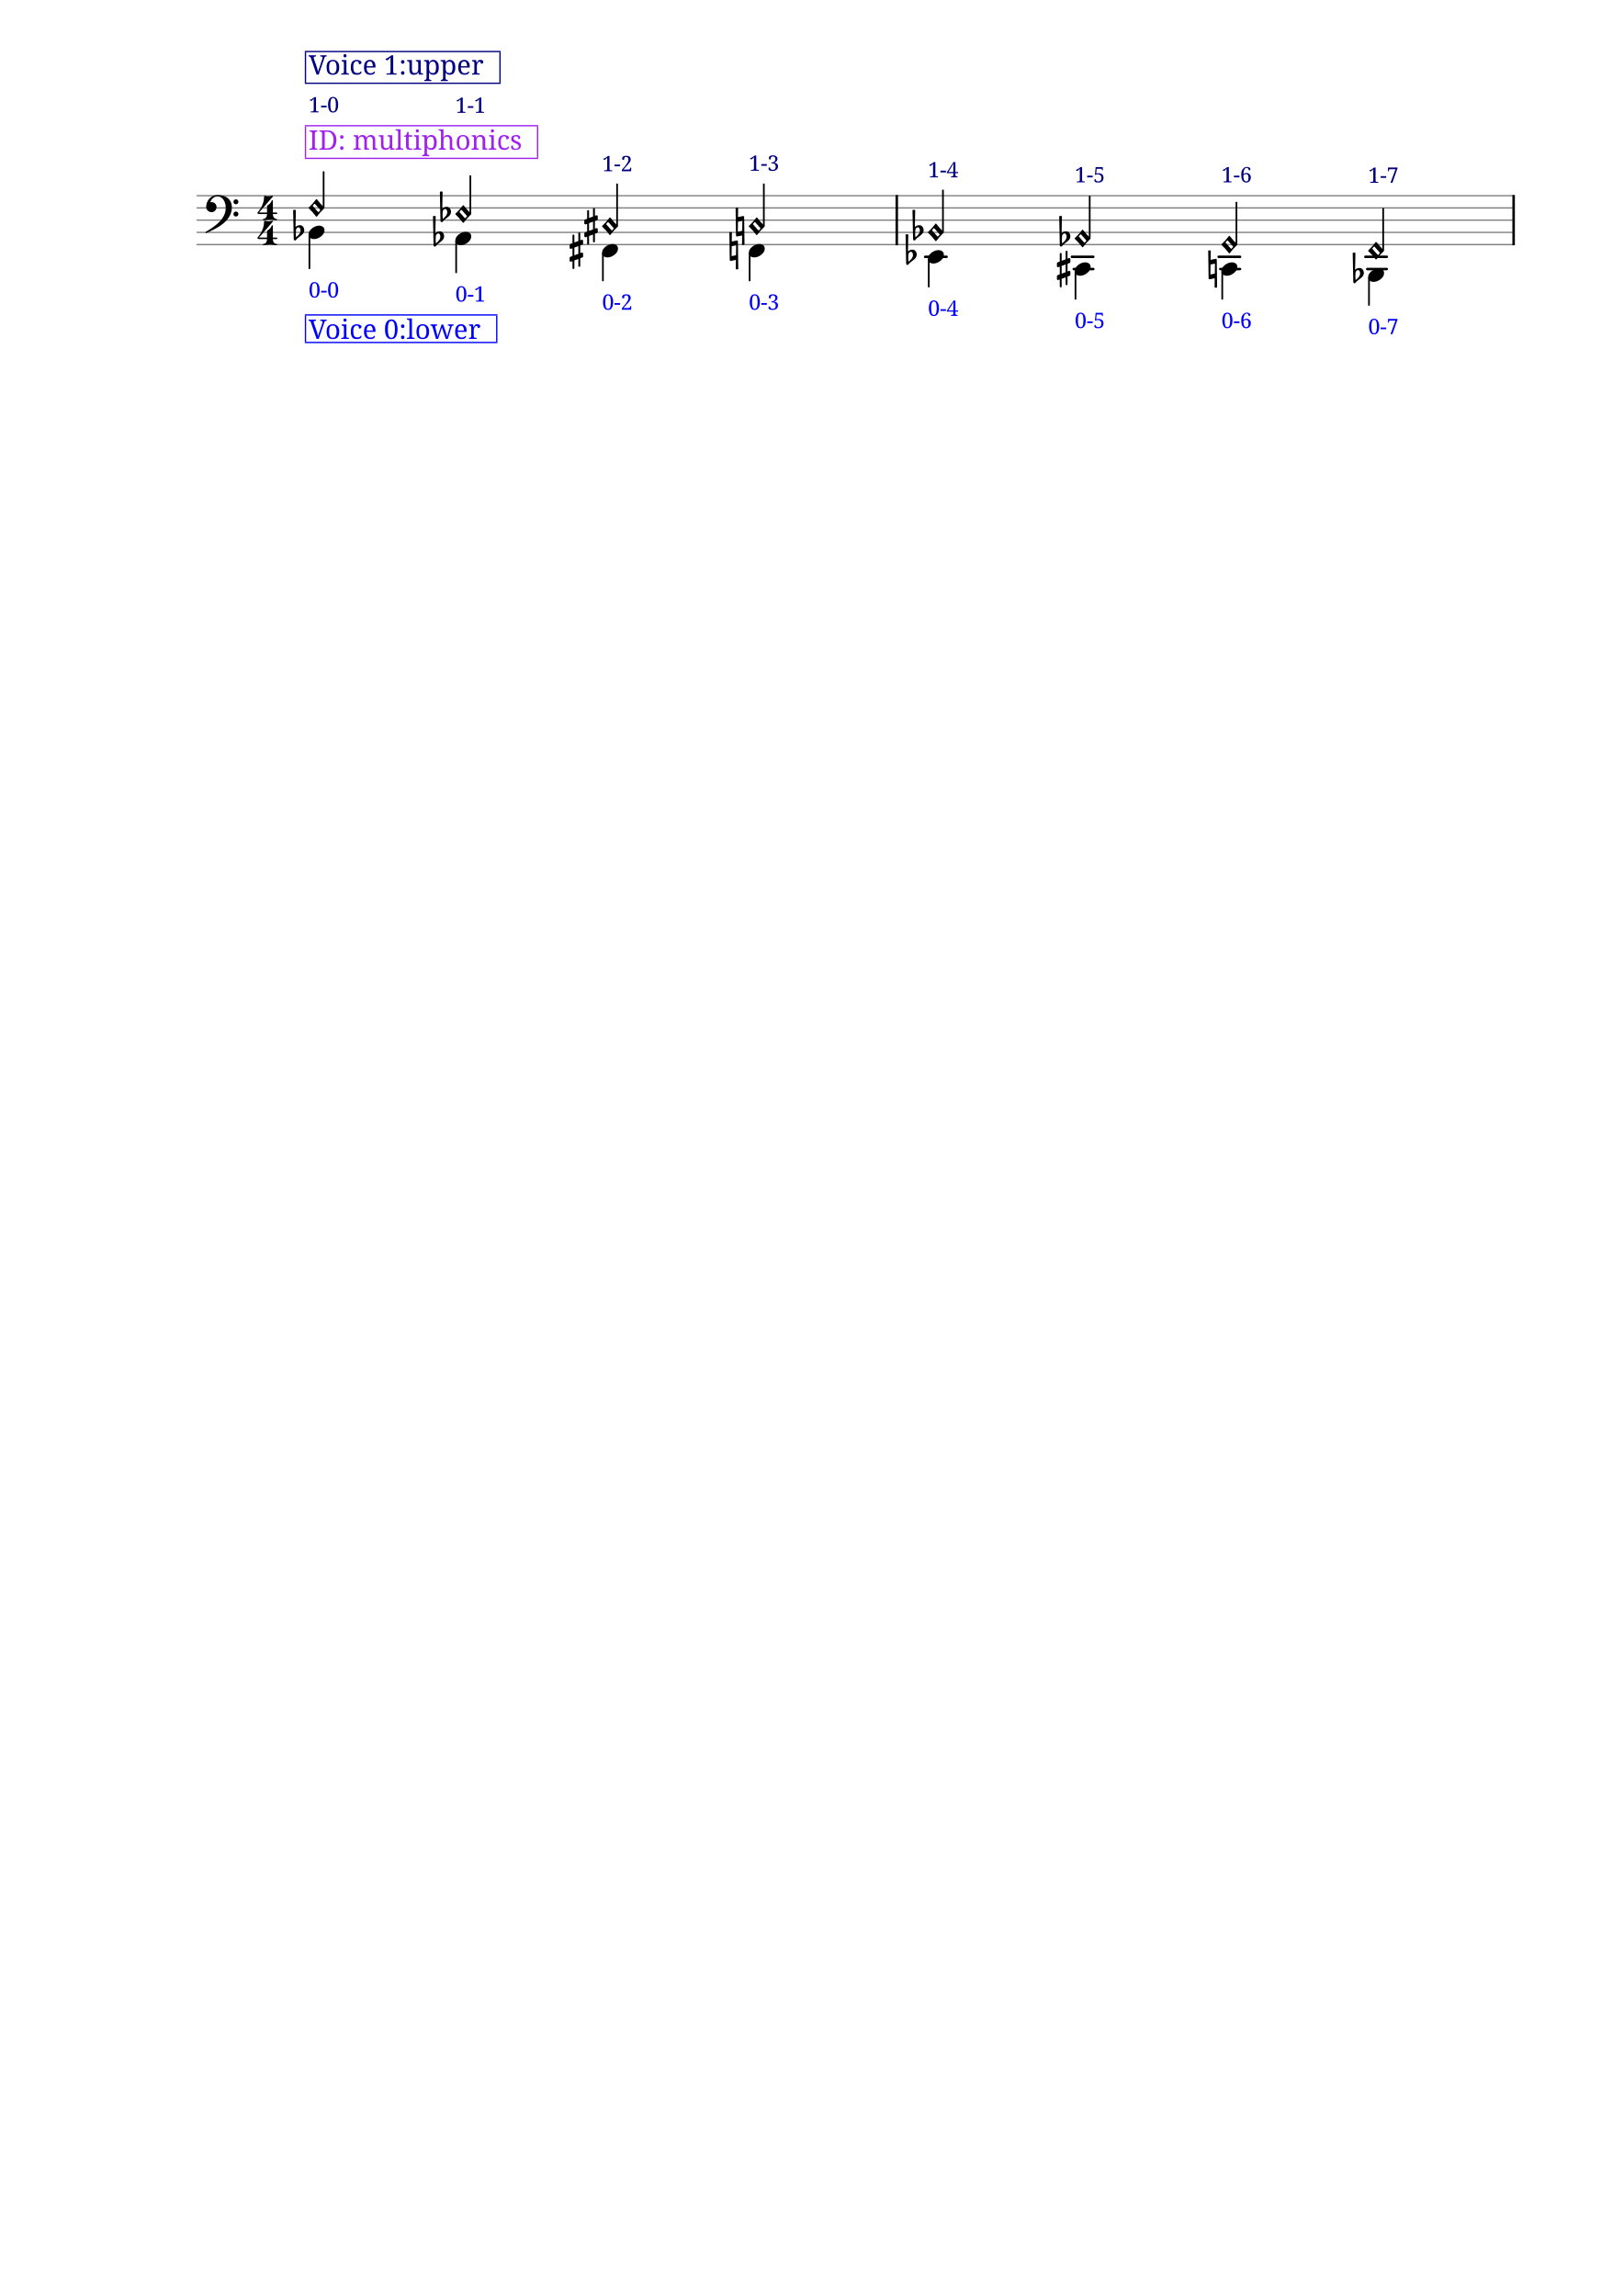
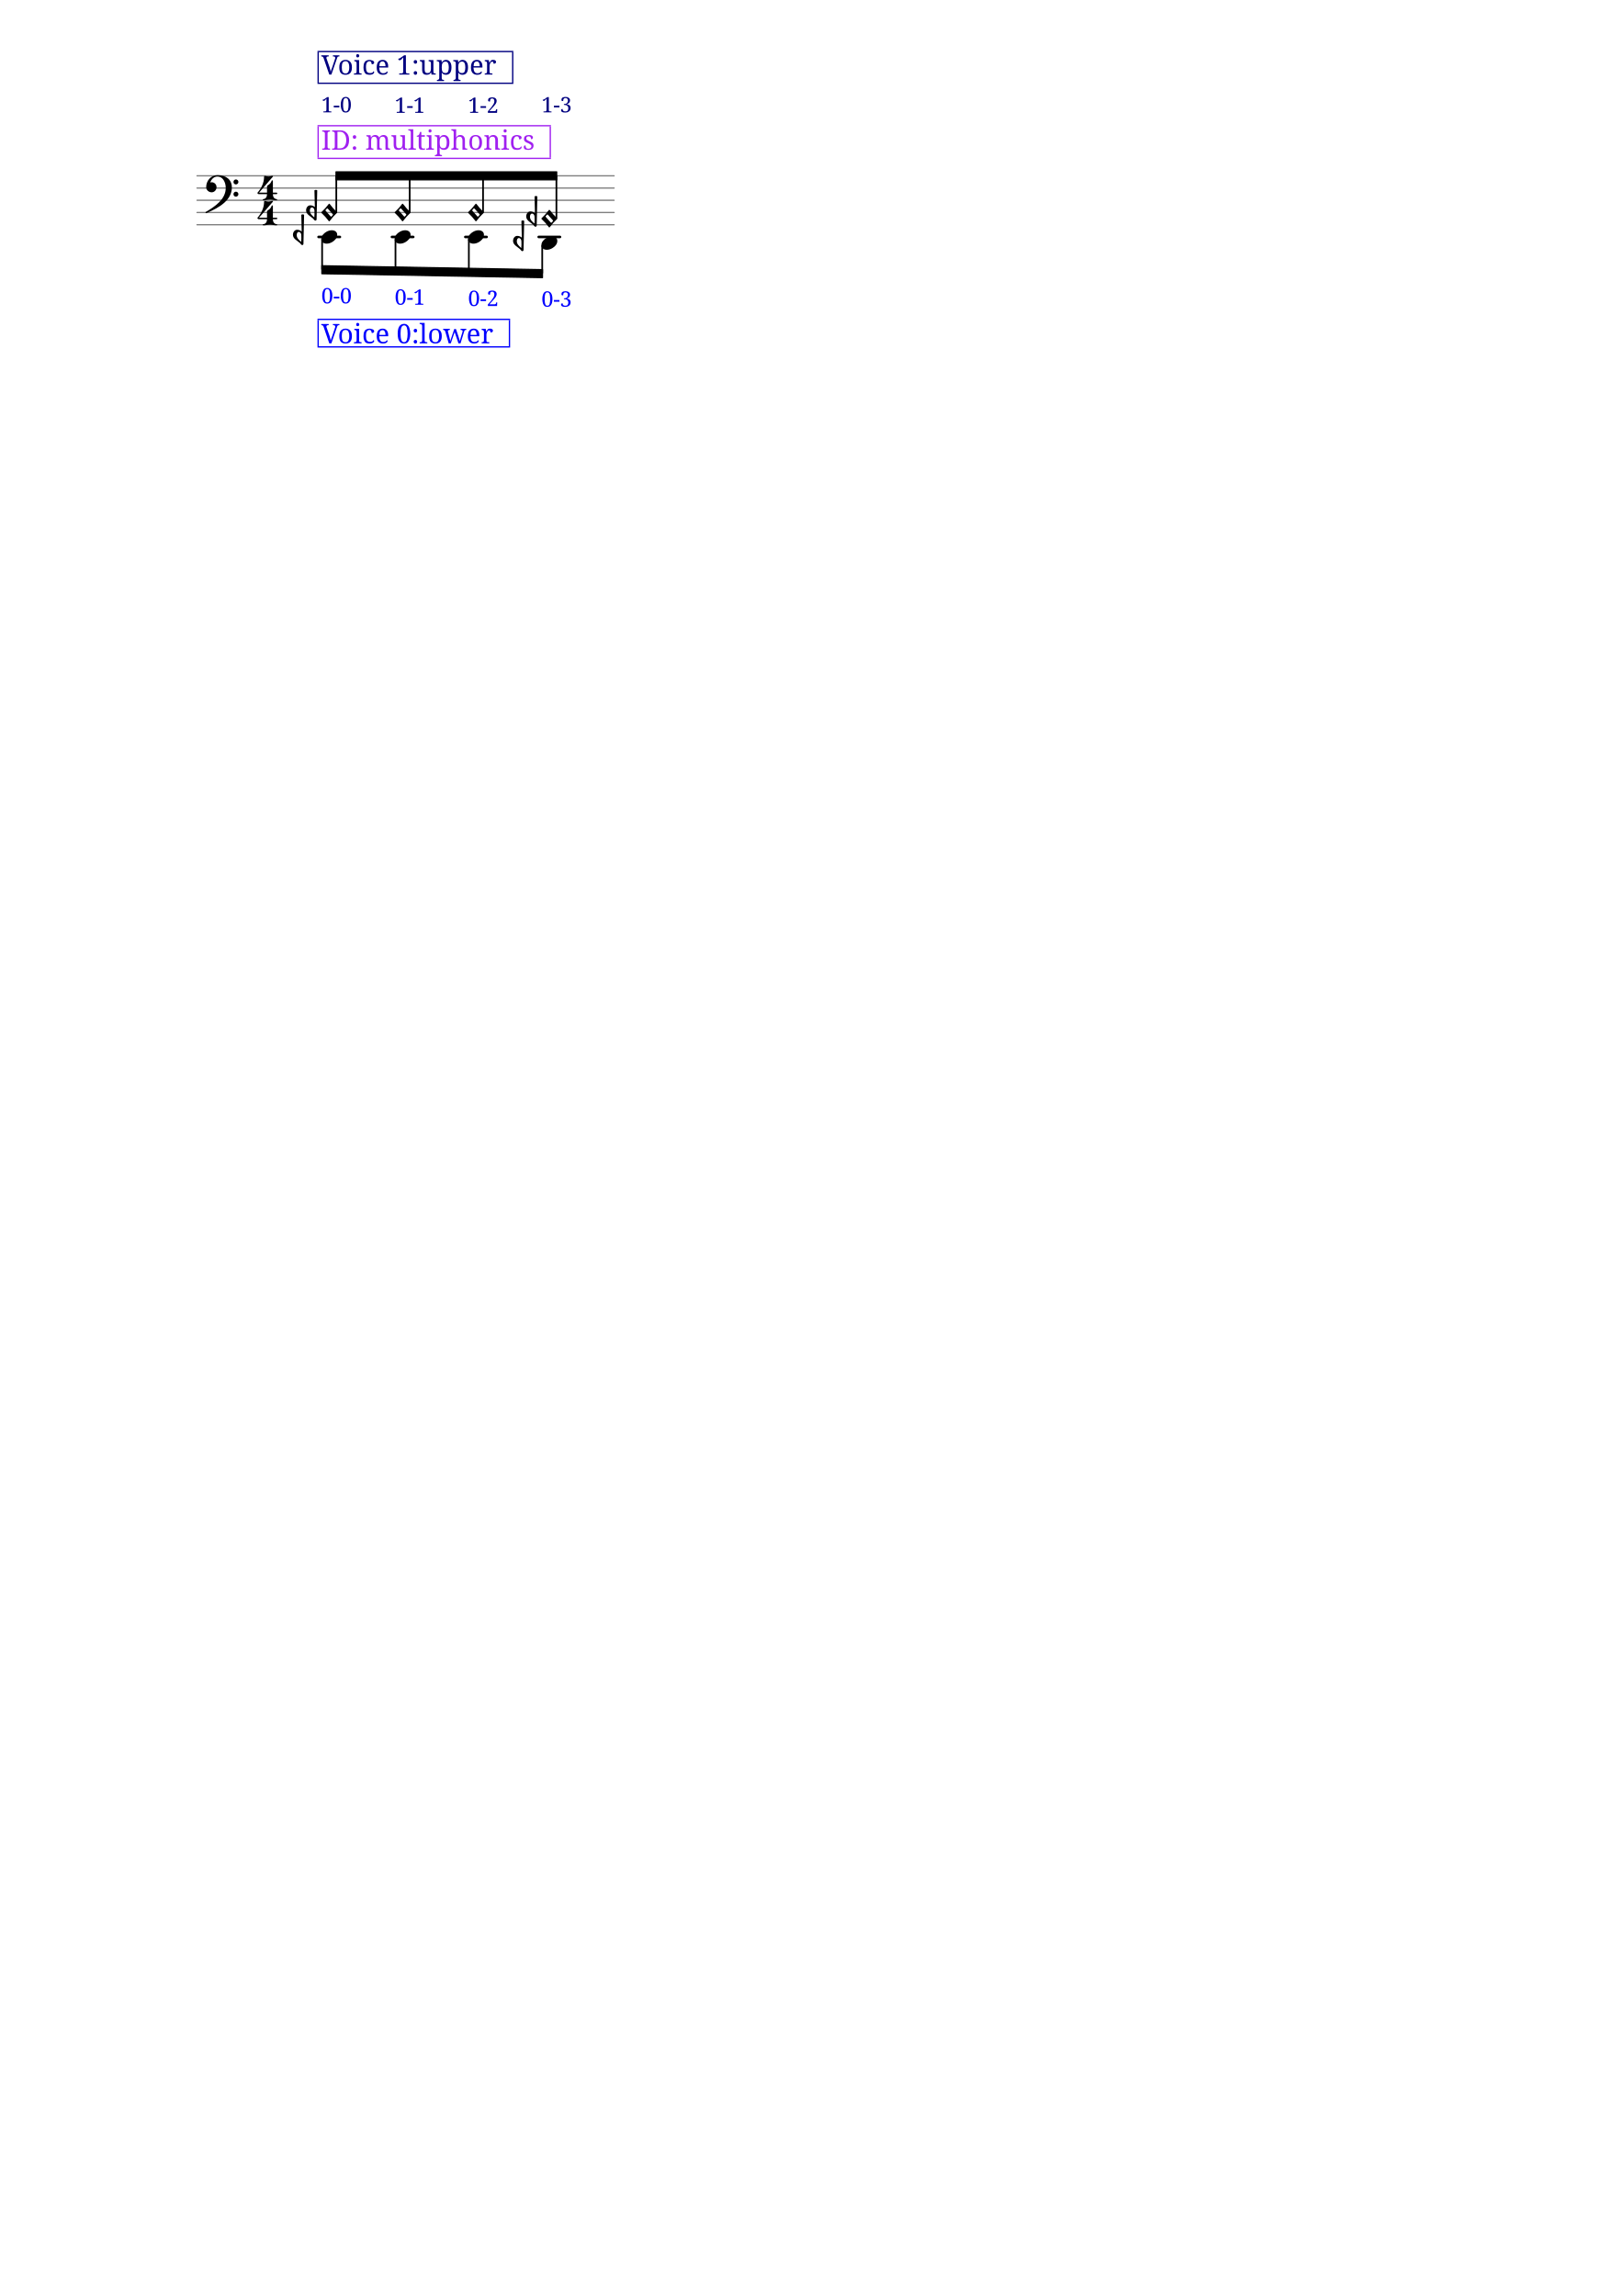
<svg xmlns="http://www.w3.org/2000/svg" version="1.2" width="210.00mm" height="297.00mm" viewBox="0 0 132.78 187.788">
  <style text="style/css">

tspan { white-space: pre; }

</style>
  <g color="rgb(49.804%, 49.804%, 49.804%)">
-     <line transform="translate(16.06, 20.0053)" stroke-linejoin="round" stroke-linecap="round" stroke-width="0.107" stroke="currentColor" x1="0.054" y1="-0" x2="107.767" y2="-0" />
-     <line transform="translate(16.06, 19.0053)" stroke-linejoin="round" stroke-linecap="round" stroke-width="0.107" stroke="currentColor" x1="0.054" y1="-0" x2="107.767" y2="-0" />
-     <line transform="translate(16.06, 18.0053)" stroke-linejoin="round" stroke-linecap="round" stroke-width="0.107" stroke="currentColor" x1="0.054" y1="-0" x2="107.767" y2="-0" />
-     <line transform="translate(16.06, 17.0053)" stroke-linejoin="round" stroke-linecap="round" stroke-width="0.107" stroke="currentColor" x1="0.054" y1="-0" x2="107.767" y2="-0" />
-     <line transform="translate(16.06, 16.0053)" stroke-linejoin="round" stroke-linecap="round" stroke-width="0.107" stroke="currentColor" x1="0.054" y1="-0" x2="107.767" y2="-0" />
+     <line transform="translate(16.06, 18.3803)" stroke-linejoin="round" stroke-linecap="round" stroke-width="0.107" stroke="currentColor" x1="0.054" y1="-0" x2="34.158" y2="-0" />
+     <line transform="translate(16.06, 17.3803)" stroke-linejoin="round" stroke-linecap="round" stroke-width="0.107" stroke="currentColor" x1="0.054" y1="-0" x2="34.158" y2="-0" />
+     <line transform="translate(16.06, 16.3803)" stroke-linejoin="round" stroke-linecap="round" stroke-width="0.107" stroke="currentColor" x1="0.054" y1="-0" x2="34.158" y2="-0" />
+     <line transform="translate(16.06, 15.3803)" stroke-linejoin="round" stroke-linecap="round" stroke-width="0.107" stroke="currentColor" x1="0.054" y1="-0" x2="34.158" y2="-0" />
+     <line transform="translate(16.06, 14.3803)" stroke-linejoin="round" stroke-linecap="round" stroke-width="0.107" stroke="currentColor" x1="0.054" y1="-0" x2="34.158" y2="-0" />
  </g>
-   <rect transform="translate(16.06, 21.0053)" x="95.495" y="-0.104" width="1.954" height="0.207" ry="0.104" fill="currentColor" />
-   <rect transform="translate(16.06, 22.0053)" x="95.645" y="-0.104" width="1.804" height="0.207" ry="0.104" fill="currentColor" />
-   <rect transform="translate(16.06, 21.0053)" x="83.495" y="-0.104" width="1.954" height="0.207" ry="0.104" fill="currentColor" />
-   <rect transform="translate(16.06, 22.0053)" x="83.631" y="-0.104" width="1.818" height="0.207" ry="0.104" fill="currentColor" />
-   <rect transform="translate(16.06, 21.0053)" x="71.495" y="-0.104" width="1.954" height="0.207" ry="0.104" fill="currentColor" />
-   <rect transform="translate(16.06, 22.0053)" x="71.645" y="-0.104" width="1.804" height="0.207" ry="0.104" fill="currentColor" />
-   <rect transform="translate(16.06, 21.0053)" x="59.495" y="-0.104" width="1.954" height="0.207" ry="0.104" fill="currentColor" />
-   <rect transform="translate(73.233, 18.0053)" x="0" y="-2.054" width="0.204" height="4.107" ry="0" fill="currentColor" />
-   <rect transform="translate(123.6767, 18.0053)" x="0" y="-2.054" width="0.204" height="4.107" ry="0" fill="currentColor" />
-   <path transform="translate(86.4305, 22.0053) scale(0.004, -0.004)" d="M217 -311c0 -11 -8 -19 -19 -19s-20 8 -20 19v142l-81 -30v-156c0 -11 -9 -20 -20 -20s-19 9 -19 20v142l-28 -11c-3 -1 -5 -1 -8 -1c-12 0 -22 10 -22 23v57c0 9 6 18 15 21l43 16v157l-28 -10c-3 -1 -5 -1 -8 -1c-12 0 -22 9 -22 22v57c0 9 6 18 15 21l43 16v157 c0 11 8 19 19 19s20 -8 20 -19v-142l81 30v156c0 11 9 20 20 20s19 -9 19 -20v-142l28 11c3 1 5 1 8 1c12 0 22 -10 22 -23v-57c0 -9 -6 -18 -15 -21l-43 -16v-157l28 10c3 1 5 1 8 1c12 0 22 -9 22 -22v-57c0 -9 -6 -18 -15 -21l-43 -16v-157zM97 64v-158l81 30v158z" fill="currentColor" />
-   <path transform="translate(87.8805, 22.0053) scale(0.004, -0.004)" d="M215 137c57 0 111 -29 111 -92c0 -71 -54 -120 -101 -148c-35 -21 -74 -34 -114 -34c-57 0 -111 29 -111 92c0 71 54 120 101 148c35 21 74 34 114 34z" fill="currentColor" />
-   <g color="rgb(0%, 0%, 100%)">
-     <text transform="translate(87.8805, 26.8331)" font-family="serif" font-size="1.746" text-anchor="start" fill="currentColor">
-       <tspan>0-5</tspan>
+   <rect transform="translate(16.06, 19.3803)" x="27.886" y="-0.104" width="1.954" height="0.207" ry="0.104" fill="currentColor" />
+   <rect transform="translate(16.06, 19.3803)" x="21.886" y="-0.104" width="1.954" height="0.207" ry="0.104" fill="currentColor" />
+   <rect transform="translate(16.06, 19.3803)" x="15.886" y="-0.104" width="1.954" height="0.207" ry="0.104" fill="currentColor" />
+   <rect transform="translate(16.06, 19.3803)" x="9.886" y="-0.104" width="1.954" height="0.207" ry="0.104" fill="currentColor" />
+   <rect transform="translate(39.5016, 16.3803)" x="-0.07" y="-2" width="0.14" height="3" ry="0.044" fill="currentColor" />
+   <rect transform="translate(38.3411, 16.3803)" x="-0.07" y="3.179" width="0.14" height="2.713" ry="0.044" fill="currentColor" />
+   <g color="rgb(0%, 0%, 50%)">
+     <text transform="translate(38.2713, 9.2283)" font-family="serif" font-size="1.746" text-anchor="start" fill="currentColor">
+       <tspan>1-2</tspan>
    </text>
  </g>
-   <path transform="translate(87.8805, 19.5053) scale(0.004, -0.004)" d="M89 51c-2 -2 -3 -5 -3 -8s1 -5 3 -7l104 -117c2 -2 5 -3 8 -3s7 1 9 3l26 30c2 2 3 5 3 8s-1 5 -3 7l-104 117c-2 2 -5 3 -8 3s-7 -1 -9 -3zM0 0c0 3 1 5 3 7c55 52 106 108 151 169c2 3 6 4 9 4s6 -1 8 -4c45 -61 96 -117 151 -169c2 -2 3 -4 3 -7s-1 -5 -3 -7 c-55 -52 -106 -108 -151 -169c-2 -3 -5 -4 -8 -4s-7 1 -9 4c-45 61 -96 117 -151 169c-2 2 -3 4 -3 7z" fill="currentColor" />
-   <g color="rgb(0%, 0%, 50%)">
-     <text transform="translate(87.8805, 14.9137)" font-family="serif" font-size="1.746" text-anchor="start" fill="currentColor">
-       <tspan>1-5</tspan>
+   <path transform="translate(38.2713, 17.3803) scale(0.004, -0.004)" d="M89 51c-2 -2 -3 -5 -3 -8s1 -5 3 -7l104 -117c2 -2 5 -3 8 -3s7 1 9 3l26 30c2 2 3 5 3 8s-1 5 -3 7l-104 117c-2 2 -5 3 -8 3s-7 -1 -9 -3zM0 0c0 3 1 5 3 7c55 52 106 108 151 169c2 3 6 4 9 4s6 -1 8 -4c45 -61 96 -117 151 -169c2 -2 3 -4 3 -7s-1 -5 -3 -7 c-55 -52 -106 -108 -151 -169c-2 -3 -5 -4 -8 -4s-7 1 -9 4c-45 61 -96 117 -151 169c-2 2 -3 4 -3 7z" fill="currentColor" />
+   <g color="rgb(0%, 0%, 100%)">
+     <text transform="translate(38.2713, 25.0281)" font-family="serif" font-size="1.746" text-anchor="start" fill="currentColor">
+       <tspan>0-2</tspan>
    </text>
  </g>
-   <rect transform="translate(87.9503, 18.0053)" x="-0.07" y="4.179" width="0.14" height="2.321" ry="0.044" fill="currentColor" />
-   <rect transform="translate(89.1108, 18.0053)" x="-0.07" y="-2" width="0.14" height="3.5" ry="0.044" fill="currentColor" />
-   <rect transform="translate(77.1108, 18.0053)" x="-0.07" y="-2.5" width="0.14" height="3.5" ry="0.044" fill="currentColor" />
-   <path transform="translate(75.8805, 21.0053) scale(0.004, -0.004)" d="M215 137c57 0 111 -29 111 -92c0 -71 -54 -120 -101 -148c-35 -21 -74 -34 -114 -34c-57 0 -111 29 -111 92c0 71 54 120 101 148c35 21 74 34 114 34z" fill="currentColor" />
-   <g color="rgb(0%, 0%, 100%)">
-     <text transform="translate(75.8805, 25.8331)" font-family="serif" font-size="1.746" text-anchor="start" fill="currentColor">
-       <tspan>0-4</tspan>
+   <path transform="translate(38.2713, 19.3803) scale(0.004, -0.004)" d="M215 137c57 0 111 -29 111 -92c0 -71 -54 -120 -101 -148c-35 -21 -74 -34 -114 -34c-57 0 -111 29 -111 92c0 71 54 120 101 148c35 21 74 34 114 34z" fill="currentColor" />
+   <rect transform="translate(33.5016, 16.3803)" x="-0.07" y="-2" width="0.14" height="3" ry="0.044" fill="currentColor" />
+   <polygon transform="translate(26.2713, 22.059)" stroke-linejoin="round" stroke-linecap="round" stroke-width="0.089" fill="currentColor" stroke="currentColor" points="18.095 -0.009 18.095 0.652 0.044 0.331 0.044 -0.331" />
+   <polygon transform="translate(27.4319, 14.3803)" stroke-linejoin="round" stroke-linecap="round" stroke-width="0.089" fill="currentColor" stroke="currentColor" points="18.095 -0.331 18.095 0.331 0.044 0.331 0.044 -0.331" />
+   <path transform="translate(43.1581, 17.8803) scale(0.004, -0.004)" d="M139 39c-1 33 -21 64 -52 64c-29 0 -42 -33 -42 -66c0 -58 47 -100 91 -138c3 22 4 43 4 65v11zM183 -139c0 -14 -10 -27 -24 -27c-22 0 -31 27 -47 41c-60 52 -144 90 -144 169c0 54 35 103 86 103c34 0 68 -13 93 -36l-8 343c9 5 19 8 29 8s19 -3 28 -8z" fill="currentColor" />
+   <path transform="translate(42.083, 19.8803) scale(0.004, -0.004)" d="M139 39c-1 33 -21 64 -52 64c-29 0 -42 -33 -42 -66c0 -58 47 -100 91 -138c3 22 4 43 4 65v11zM183 -139c0 -14 -10 -27 -24 -27c-22 0 -31 27 -47 41c-60 52 -144 90 -144 169c0 54 35 103 86 103c34 0 68 -13 93 -36l-8 343c9 5 19 8 29 8s19 -3 28 -8z" fill="currentColor" />
+   <rect transform="translate(45.5016, 16.3803)" x="-0.07" y="-2" width="0.14" height="3.5" ry="0.044" fill="currentColor" />
+   <rect transform="translate(44.3411, 16.3803)" x="-0.07" y="3.679" width="0.14" height="2.319" ry="0.044" fill="currentColor" />
+   <g color="rgb(0%, 0%, 50%)">
+     <text transform="translate(44.2713, 9.1904)" font-family="serif" font-size="1.746" text-anchor="start" fill="currentColor">
+       <tspan>1-3</tspan>
    </text>
  </g>
-   <path transform="translate(75.8805, 19.0053) scale(0.004, -0.004)" d="M89 51c-2 -2 -3 -5 -3 -8s1 -5 3 -7l104 -117c2 -2 5 -3 8 -3s7 1 9 3l26 30c2 2 3 5 3 8s-1 5 -3 7l-104 117c-2 2 -5 3 -8 3s-7 -1 -9 -3zM0 0c0 3 1 5 3 7c55 52 106 108 151 169c2 3 6 4 9 4s6 -1 8 -4c45 -61 96 -117 151 -169c2 -2 3 -4 3 -7s-1 -5 -3 -7 c-55 -52 -106 -108 -151 -169c-2 -3 -5 -4 -8 -4s-7 1 -9 4c-45 61 -96 117 -151 169c-2 2 -3 4 -3 7z" fill="currentColor" />
-   <g color="rgb(0%, 0%, 50%)">
-     <text transform="translate(75.8805, 14.5053)" font-family="serif" font-size="1.746" text-anchor="start" fill="currentColor">
-       <tspan>1-4</tspan>
+   <path transform="translate(44.2713, 17.8803) scale(0.004, -0.004)" d="M89 51c-2 -2 -3 -5 -3 -8s1 -5 3 -7l104 -117c2 -2 5 -3 8 -3s7 1 9 3l26 30c2 2 3 5 3 8s-1 5 -3 7l-104 117c-2 2 -5 3 -8 3s-7 -1 -9 -3zM0 0c0 3 1 5 3 7c55 52 106 108 151 169c2 3 6 4 9 4s6 -1 8 -4c45 -61 96 -117 151 -169c2 -2 3 -4 3 -7s-1 -5 -3 -7 c-55 -52 -106 -108 -151 -169c-2 -3 -5 -4 -8 -4s-7 1 -9 4c-45 61 -96 117 -151 169c-2 2 -3 4 -3 7z" fill="currentColor" />
+   <g color="rgb(0%, 0%, 100%)">
+     <text transform="translate(44.2713, 25.0831)" font-family="serif" font-size="1.746" text-anchor="start" fill="currentColor">
+       <tspan>0-3</tspan>
    </text>
  </g>
-   <rect transform="translate(75.9503, 18.0053)" x="-0.07" y="3.179" width="0.14" height="2.321" ry="0.044" fill="currentColor" />
-   <path transform="translate(74.1665, 21.0053) scale(0.004, -0.004)" d="M29 39l-2 -64v-11c0 -22 2 -43 5 -65c44 38 91 80 91 138c0 33 -13 66 -42 66c-31 0 -51 -31 -52 -64zM-16 -139l-12 593c9 5 18 8 28 8s19 -3 28 -8l-7 -343c25 23 58 36 92 36c51 0 87 -49 87 -103c0 -79 -84 -117 -144 -169c-16 -14 -25 -41 -47 -41 c-14 0 -25 13 -25 27z" fill="currentColor" />
-   <path transform="translate(74.7305, 19.0053) scale(0.004, -0.004)" d="M29 39l-2 -64v-11c0 -22 2 -43 5 -65c44 38 91 80 91 138c0 33 -13 66 -42 66c-31 0 -51 -31 -52 -64zM-16 -139l-12 593c9 5 18 8 28 8s19 -3 28 -8l-7 -343c25 23 58 36 92 36c51 0 87 -49 87 -103c0 -79 -84 -117 -144 -169c-16 -14 -25 -41 -47 -41 c-14 0 -25 13 -25 27z" fill="currentColor" />
+   <path transform="translate(44.2713, 19.8803) scale(0.004, -0.004)" d="M215 137c57 0 111 -29 111 -92c0 -71 -54 -120 -101 -148c-35 -21 -74 -34 -114 -34c-57 0 -111 29 -111 92c0 71 54 120 101 148c35 21 74 34 114 34z" fill="currentColor" />
  <g color="rgb(0%, 0%, 50%)">
-     <text transform="translate(111.8805, 14.9517)" font-family="serif" font-size="1.746" text-anchor="start" fill="currentColor">
-       <tspan>1-7</tspan>
+     <rect transform="translate(26.2713, 6.8626)" x="-0.307" y="-0.107" width="16.017" height="0.107" ry="0" fill="currentColor" />
+     <rect transform="translate(26.2713, 4.2687)" x="-0.307" y="-0.107" width="16.017" height="0.107" ry="0" fill="currentColor" />
+     <rect transform="translate(25.964, 6.1)" x="0" y="-1.831" width="0.107" height="2.486" ry="0" fill="currentColor" />
+     <rect transform="translate(41.8738, 6.1)" x="0" y="-1.831" width="0.107" height="2.486" ry="0" fill="currentColor" />
+     <text transform="translate(26.2713, 6.1)" font-family="serif" font-size="2.2" text-anchor="start" fill="currentColor">
+       <tspan>Voice 1:upper</tspan>
    </text>
  </g>
-   <rect transform="translate(111.9503, 18.0053)" x="-0.07" y="4.679" width="0.14" height="2.321" ry="0.044" fill="currentColor" />
-   <rect transform="translate(113.1108, 18.0053)" x="-0.07" y="-1" width="0.14" height="3.5" ry="0.044" fill="currentColor" />
-   <path transform="translate(110.7305, 22.5053) scale(0.004, -0.004)" d="M29 39l-2 -64v-11c0 -22 2 -43 5 -65c44 38 91 80 91 138c0 33 -13 66 -42 66c-31 0 -51 -31 -52 -64zM-16 -139l-12 593c9 5 18 8 28 8s19 -3 28 -8l-7 -343c25 23 58 36 92 36c51 0 87 -49 87 -103c0 -79 -84 -117 -144 -169c-16 -14 -25 -41 -47 -41 c-14 0 -25 13 -25 27z" fill="currentColor" />
-   <path transform="translate(111.8805, 20.5053) scale(0.004, -0.004)" d="M89 51c-2 -2 -3 -5 -3 -8s1 -5 3 -7l104 -117c2 -2 5 -3 8 -3s7 1 9 3l26 30c2 2 3 5 3 8s-1 5 -3 7l-104 117c-2 2 -5 3 -8 3s-7 -1 -9 -3zM0 0c0 3 1 5 3 7c55 52 106 108 151 169c2 3 6 4 9 4s6 -1 8 -4c45 -61 96 -117 151 -169c2 -2 3 -4 3 -7s-1 -5 -3 -7 c-55 -52 -106 -108 -151 -169c-2 -3 -5 -4 -8 -4s-7 1 -9 4c-45 61 -96 117 -151 169c-2 2 -3 4 -3 7z" fill="currentColor" />
-   <path transform="translate(86.7305, 19.5053) scale(0.004, -0.004)" d="M29 39l-2 -64v-11c0 -22 2 -43 5 -65c44 38 91 80 91 138c0 33 -13 66 -42 66c-31 0 -51 -31 -52 -64zM-16 -139l-12 593c9 5 18 8 28 8s19 -3 28 -8l-7 -343c25 23 58 36 92 36c51 0 87 -49 87 -103c0 -79 -84 -117 -144 -169c-16 -14 -25 -41 -47 -41 c-14 0 -25 13 -25 27z" fill="currentColor" />
-   <path transform="translate(99.8805, 22.0053) scale(0.004, -0.004)" d="M215 137c57 0 111 -29 111 -92c0 -71 -54 -120 -101 -148c-35 -21 -74 -34 -114 -34c-57 0 -111 29 -111 92c0 71 54 120 101 148c35 21 74 34 114 34z" fill="currentColor" />
-   <g color="rgb(0%, 0%, 100%)">
-     <text transform="translate(99.8805, 26.8331)" font-family="serif" font-size="1.746" text-anchor="start" fill="currentColor">
-       <tspan>0-6</tspan>
+   <rect transform="translate(26.3411, 16.3803)" x="-0.07" y="3.179" width="0.14" height="2.501" ry="0.044" fill="currentColor" />
+   <path transform="translate(21.06, 16.3803) scale(0.004, -0.004)" d="M203 301c22 15 45 30 61 51c12 15 19 34 27 51c2 4 5 6 9 6c6 0 14 -6 14 -15v-238h74c10 0 16 -8 16 -16s-6 -15 -16 -15h-74v-5c0 -49 29 -95 75 -95c8 0 12 -7 12 -13s-4 -12 -12 -12c-45 0 -90 13 -135 13s-90 -13 -135 -13c-8 0 -12 6 -12 12s4 13 12 13 c46 0 75 46 75 95v5h-163c-24 0 -33 15 -33 24c0 3 1 6 2 7c80 92 134 205 134 327c0 10 6 17 14 17h3c24 -7 48 -13 73 -13s48 6 72 13c2 1 4 1 6 1c9 0 14 -7 14 -13c0 -2 0 -3 -2 -5l-283 -327h163v122c0 9 2 18 9 23z" fill="currentColor" />
+   <path transform="translate(21.06, 18.4289) scale(0.004, -0.004)" d="M203 301c22 15 45 30 61 51c12 15 19 34 27 51c2 4 5 6 9 6c6 0 14 -6 14 -15v-238h74c10 0 16 -8 16 -16s-6 -15 -16 -15h-74v-5c0 -49 29 -95 75 -95c8 0 12 -7 12 -13s-4 -12 -12 -12c-45 0 -90 13 -135 13s-90 -13 -135 -13c-8 0 -12 6 -12 12s4 13 12 13 c46 0 75 46 75 95v5h-163c-24 0 -33 15 -33 24c0 3 1 6 2 7c80 92 134 205 134 327c0 10 6 17 14 17h3c24 -7 48 -13 73 -13s48 6 72 13c2 1 4 1 6 1c9 0 14 -7 14 -13c0 -2 0 -3 -2 -5l-283 -327h163v122c0 9 2 18 9 23z" fill="currentColor" />
+   <path transform="translate(16.86, 15.3803) scale(0.004, -0.004)" d="M558 -125c0 28 22 51 50 51s51 -23 51 -51s-23 -51 -51 -51s-50 23 -50 51zM558 125c0 28 22 51 50 51s51 -23 51 -51s-23 -51 -51 -51s-50 23 -50 51zM231 264c172 0 294 -88 294 -251c0 -263 -262 -416 -515 -523c-3 -3 -7 -4 -10 -4c-7 0 -14 7 -14 14c0 3 1 7 4 10 c201 118 410 265 410 492c0 119 -61 234 -169 234c-72 0 -124 -53 -148 -123c10 4 19 6 29 6c55 0 100 -45 100 -100c0 -58 -44 -106 -100 -106c-60 0 -112 47 -112 106c0 133 101 245 231 245z" fill="currentColor" />
+   <rect transform="translate(27.5016, 16.3803)" x="-0.07" y="-2" width="0.14" height="3" ry="0.044" fill="currentColor" />
+   <g color="rgb(0%, 0%, 50%)">
+     <text transform="translate(26.2713, 9.1904)" font-family="serif" font-size="1.746" text-anchor="start" fill="currentColor">
+       <tspan>1-0</tspan>
    </text>
  </g>
-   <path transform="translate(99.8805, 20.0053) scale(0.004, -0.004)" d="M89 51c-2 -2 -3 -5 -3 -8s1 -5 3 -7l104 -117c2 -2 5 -3 8 -3s7 1 9 3l26 30c2 2 3 5 3 8s-1 5 -3 7l-104 117c-2 2 -5 3 -8 3s-7 -1 -9 -3zM0 0c0 3 1 5 3 7c55 52 106 108 151 169c2 3 6 4 9 4s6 -1 8 -4c45 -61 96 -117 151 -169c2 -2 3 -4 3 -7s-1 -5 -3 -7 c-55 -52 -106 -108 -151 -169c-2 -3 -5 -4 -8 -4s-7 1 -9 4c-45 61 -96 117 -151 169c-2 2 -3 4 -3 7z" fill="currentColor" />
-   <g color="rgb(0%, 0%, 50%)">
-     <text transform="translate(99.8805, 14.9137)" font-family="serif" font-size="1.746" text-anchor="start" fill="currentColor">
-       <tspan>1-6</tspan>
+   <path transform="translate(26.2713, 17.3803) scale(0.004, -0.004)" d="M89 51c-2 -2 -3 -5 -3 -8s1 -5 3 -7l104 -117c2 -2 5 -3 8 -3s7 1 9 3l26 30c2 2 3 5 3 8s-1 5 -3 7l-104 117c-2 2 -5 3 -8 3s-7 -1 -9 -3zM0 0c0 3 1 5 3 7c55 52 106 108 151 169c2 3 6 4 9 4s6 -1 8 -4c45 -61 96 -117 151 -169c2 -2 3 -4 3 -7s-1 -5 -3 -7 c-55 -52 -106 -108 -151 -169c-2 -3 -5 -4 -8 -4s-7 1 -9 4c-45 61 -96 117 -151 169c-2 2 -3 4 -3 7z" fill="currentColor" />
+   <g color="rgb(0%, 0%, 100%)">
+     <rect transform="translate(26.2713, 28.4258)" x="-0.307" y="-0.107" width="15.752" height="0.107" ry="0" fill="currentColor" />
+     <rect transform="translate(26.2713, 26.1734)" x="-0.307" y="-0.107" width="15.752" height="0.107" ry="0" fill="currentColor" />
+     <rect transform="translate(25.964, 28.0805)" x="0" y="-1.907" width="0.107" height="2.145" ry="0" fill="currentColor" />
+     <rect transform="translate(41.6082, 28.0805)" x="0" y="-1.907" width="0.107" height="2.145" ry="0" fill="currentColor" />
+     <text transform="translate(26.2713, 28.0805)" font-family="serif" font-size="2.2" text-anchor="start" fill="currentColor">
+       <tspan>Voice 0:lower</tspan>
    </text>
  </g>
-   <rect transform="translate(99.9503, 18.0053)" x="-0.07" y="4.179" width="0.14" height="2.321" ry="0.044" fill="currentColor" />
-   <rect transform="translate(101.1108, 18.0053)" x="-0.07" y="-1.5" width="0.14" height="3.5" ry="0.044" fill="currentColor" />
-   <path transform="translate(98.8345, 22.0053) scale(0.004, -0.004)" d="M-8 375c8 5 17 7 26 7s18 -2 26 -7l-3 -187l104 21h4c10 0 18 -8 18 -18l7 -566c-8 -5 -16 -7 -25 -7s-18 2 -26 7l2 187l-103 -21h-4c-10 0 -18 8 -18 18zM130 111l-90 -18l-3 -204l90 18z" fill="currentColor" />
-   <path transform="translate(111.8805, 22.5053) scale(0.004, -0.004)" d="M215 137c57 0 111 -29 111 -92c0 -71 -54 -120 -101 -148c-35 -21 -74 -34 -114 -34c-57 0 -111 29 -111 92c0 71 54 120 101 148c35 21 74 34 114 34z" fill="currentColor" />
  <g color="rgb(0%, 0%, 100%)">
-     <text transform="translate(111.8805, 27.3331)" font-family="serif" font-size="1.746" text-anchor="start" fill="currentColor">
-       <tspan>0-7</tspan>
+     <text transform="translate(26.2713, 24.8145)" font-family="serif" font-size="1.746" text-anchor="start" fill="currentColor">
+       <tspan>0-0</tspan>
    </text>
  </g>
-   <path transform="translate(24.083, 19.0053) scale(0.004, -0.004)" d="M29 39l-2 -64v-11c0 -22 2 -43 5 -65c44 38 91 80 91 138c0 33 -13 66 -42 66c-31 0 -51 -31 -52 -64zM-16 -139l-12 593c9 5 18 8 28 8s19 -3 28 -8l-7 -343c25 23 58 36 92 36c51 0 87 -49 87 -103c0 -79 -84 -117 -144 -169c-16 -14 -25 -41 -47 -41 c-14 0 -25 13 -25 27z" fill="currentColor" />
-   <path transform="translate(37.233, 19.5053) scale(0.004, -0.004)" d="M215 137c57 0 111 -29 111 -92c0 -71 -54 -120 -101 -148c-35 -21 -74 -34 -114 -34c-57 0 -111 29 -111 92c0 71 54 120 101 148c35 21 74 34 114 34z" fill="currentColor" />
+   <g color="rgb(62.745%, 12.549%, 94.118%)">
+     <rect transform="translate(26.2713, 13.0053)" x="-0.307" y="-0.107" width="19.09" height="0.107" ry="0" fill="currentColor" />
+     <rect transform="translate(26.2713, 10.3356)" x="-0.307" y="-0.107" width="19.09" height="0.107" ry="0" fill="currentColor" />
+     <rect transform="translate(25.964, 12.2428)" x="0" y="-1.907" width="0.107" height="2.562" ry="0" fill="currentColor" />
+     <rect transform="translate(44.9467, 12.2428)" x="0" y="-1.907" width="0.107" height="2.562" ry="0" fill="currentColor" />
+     <text transform="translate(26.2713, 12.2428)" font-family="serif" font-size="2.2" text-anchor="start" fill="currentColor">
+       <tspan>ID: multiphonics</tspan>
+     </text>
+   </g>
+   <path transform="translate(26.2713, 19.3803) scale(0.004, -0.004)" d="M215 137c57 0 111 -29 111 -92c0 -71 -54 -120 -101 -148c-35 -21 -74 -34 -114 -34c-57 0 -111 29 -111 92c0 71 54 120 101 148c35 21 74 34 114 34z" fill="currentColor" />
+   <rect transform="translate(32.3411, 16.3803)" x="-0.07" y="3.179" width="0.14" height="2.607" ry="0.044" fill="currentColor" />
+   <g color="rgb(0%, 0%, 50%)">
+     <text transform="translate(32.2713, 9.2283)" font-family="serif" font-size="1.746" text-anchor="start" fill="currentColor">
+       <tspan>1-1</tspan>
+     </text>
+   </g>
+   <path transform="translate(32.2713, 17.3803) scale(0.004, -0.004)" d="M89 51c-2 -2 -3 -5 -3 -8s1 -5 3 -7l104 -117c2 -2 5 -3 8 -3s7 1 9 3l26 30c2 2 3 5 3 8s-1 5 -3 7l-104 117c-2 2 -5 3 -8 3s-7 -1 -9 -3zM0 0c0 3 1 5 3 7c55 52 106 108 151 169c2 3 6 4 9 4s6 -1 8 -4c45 -61 96 -117 151 -169c2 -2 3 -4 3 -7s-1 -5 -3 -7 c-55 -52 -106 -108 -151 -169c-2 -3 -5 -4 -8 -4s-7 1 -9 4c-45 61 -96 117 -151 169c-2 2 -3 4 -3 7z" fill="currentColor" />
  <g color="rgb(0%, 0%, 100%)">
-     <text transform="translate(37.233, 24.6664)" font-family="serif" font-size="1.746" text-anchor="start" fill="currentColor">
+     <text transform="translate(32.2713, 24.9213)" font-family="serif" font-size="1.746" text-anchor="start" fill="currentColor">
      <tspan>0-1</tspan>
    </text>
  </g>
-   <path transform="translate(37.233, 17.5053) scale(0.004, -0.004)" d="M89 51c-2 -2 -3 -5 -3 -8s1 -5 3 -7l104 -117c2 -2 5 -3 8 -3s7 1 9 3l26 30c2 2 3 5 3 8s-1 5 -3 7l-104 117c-2 2 -5 3 -8 3s-7 -1 -9 -3zM0 0c0 3 1 5 3 7c55 52 106 108 151 169c2 3 6 4 9 4s6 -1 8 -4c45 -61 96 -117 151 -169c2 -2 3 -4 3 -7s-1 -5 -3 -7 c-55 -52 -106 -108 -151 -169c-2 -3 -5 -4 -8 -4s-7 1 -9 4c-45 61 -96 117 -151 169c-2 2 -3 4 -3 7z" fill="currentColor" />
-   <g color="rgb(0%, 0%, 50%)">
-     <text transform="translate(37.233, 9.2283)" font-family="serif" font-size="1.746" text-anchor="start" fill="currentColor">
-       <tspan>1-1</tspan>
-     </text>
-   </g>
-   <rect transform="translate(37.3028, 18.0053)" x="-0.07" y="1.679" width="0.14" height="2.654" ry="0.044" fill="currentColor" />
-   <path transform="translate(60.187, 18.5053) scale(0.004, -0.004)" d="M-8 375c8 5 17 7 26 7s18 -2 26 -7l-3 -187l104 21h4c10 0 18 -8 18 -18l7 -566c-8 -5 -16 -7 -25 -7s-18 2 -26 7l2 187l-103 -21h-4c-10 0 -18 8 -18 18zM130 111l-90 -18l-3 -204l90 18z" fill="currentColor" />
-   <rect transform="translate(38.4633, 18.0053)" x="-0.07" y="-3.667" width="0.14" height="3.167" ry="0.044" fill="currentColor" />
-   <g color="rgb(0%, 0%, 50%)">
-     <rect transform="translate(25.233, 6.8626)" x="-0.307" y="-0.107" width="16.017" height="0.107" ry="0" fill="currentColor" />
-     <rect transform="translate(25.233, 4.2687)" x="-0.307" y="-0.107" width="16.017" height="0.107" ry="0" fill="currentColor" />
-     <rect transform="translate(24.9257, 6.1)" x="0" y="-1.831" width="0.107" height="2.486" ry="0" fill="currentColor" />
-     <rect transform="translate(40.8354, 6.1)" x="0" y="-1.831" width="0.107" height="2.486" ry="0" fill="currentColor" />
-     <text transform="translate(25.233, 6.1)" font-family="serif" font-size="2.2" text-anchor="start" fill="currentColor">
-       <tspan>Voice 1:upper</tspan>
-     </text>
-   </g>
-   <path transform="translate(25.233, 19.0053) scale(0.004, -0.004)" d="M215 137c57 0 111 -29 111 -92c0 -71 -54 -120 -101 -148c-35 -21 -74 -34 -114 -34c-57 0 -111 29 -111 92c0 71 54 120 101 148c35 21 74 34 114 34z" fill="currentColor" />
-   <g color="rgb(62.745%, 12.549%, 94.118%)">
-     <rect transform="translate(25.233, 13.0053)" x="-0.307" y="-0.107" width="19.09" height="0.107" ry="0" fill="currentColor" />
-     <rect transform="translate(25.233, 10.3356)" x="-0.307" y="-0.107" width="19.09" height="0.107" ry="0" fill="currentColor" />
-     <rect transform="translate(24.9257, 12.2428)" x="0" y="-1.907" width="0.107" height="2.562" ry="0" fill="currentColor" />
-     <rect transform="translate(43.9083, 12.2428)" x="0" y="-1.907" width="0.107" height="2.562" ry="0" fill="currentColor" />
-     <text transform="translate(25.233, 12.2428)" font-family="serif" font-size="2.2" text-anchor="start" fill="currentColor">
-       <tspan>ID: multiphonics</tspan>
-     </text>
-   </g>
-   <g color="rgb(0%, 0%, 100%)">
-     <text transform="translate(25.233, 24.3331)" font-family="serif" font-size="1.746" text-anchor="start" fill="currentColor">
-       <tspan>0-0</tspan>
-     </text>
-   </g>
-   <g color="rgb(0%, 0%, 100%)">
-     <rect transform="translate(25.233, 28.0641)" x="-0.307" y="-0.107" width="15.752" height="0.107" ry="0" fill="currentColor" />
-     <rect transform="translate(25.233, 25.8117)" x="-0.307" y="-0.107" width="15.752" height="0.107" ry="0" fill="currentColor" />
-     <rect transform="translate(24.9257, 27.7188)" x="0" y="-1.907" width="0.107" height="2.145" ry="0" fill="currentColor" />
-     <rect transform="translate(40.5699, 27.7188)" x="0" y="-1.907" width="0.107" height="2.145" ry="0" fill="currentColor" />
-     <text transform="translate(25.233, 27.7188)" font-family="serif" font-size="2.2" text-anchor="start" fill="currentColor">
-       <tspan>Voice 0:lower</tspan>
-     </text>
-   </g>
-   <path transform="translate(25.233, 17.0053) scale(0.004, -0.004)" d="M89 51c-2 -2 -3 -5 -3 -8s1 -5 3 -7l104 -117c2 -2 5 -3 8 -3s7 1 9 3l26 30c2 2 3 5 3 8s-1 5 -3 7l-104 117c-2 2 -5 3 -8 3s-7 -1 -9 -3zM0 0c0 3 1 5 3 7c55 52 106 108 151 169c2 3 6 4 9 4s6 -1 8 -4c45 -61 96 -117 151 -169c2 -2 3 -4 3 -7s-1 -5 -3 -7 c-55 -52 -106 -108 -151 -169c-2 -3 -5 -4 -8 -4s-7 1 -9 4c-45 61 -96 117 -151 169c-2 2 -3 4 -3 7z" fill="currentColor" />
-   <g color="rgb(0%, 0%, 50%)">
-     <text transform="translate(25.233, 9.1904)" font-family="serif" font-size="1.746" text-anchor="start" fill="currentColor">
-       <tspan>1-0</tspan>
-     </text>
-   </g>
-   <path transform="translate(16.86, 17.0053) scale(0.004, -0.004)" d="M558 -125c0 28 22 51 50 51s51 -23 51 -51s-23 -51 -51 -51s-50 23 -50 51zM558 125c0 28 22 51 50 51s51 -23 51 -51s-23 -51 -51 -51s-50 23 -50 51zM231 264c172 0 294 -88 294 -251c0 -263 -262 -416 -515 -523c-3 -3 -7 -4 -10 -4c-7 0 -14 7 -14 14c0 3 1 7 4 10 c201 118 410 265 410 492c0 119 -61 234 -169 234c-72 0 -124 -53 -148 -123c10 4 19 6 29 6c55 0 100 -45 100 -100c0 -58 -44 -106 -100 -106c-60 0 -112 47 -112 106c0 133 101 245 231 245z" fill="currentColor" />
-   <path transform="translate(21.06, 18.0053) scale(0.004, -0.004)" d="M203 301c22 15 45 30 61 51c12 15 19 34 27 51c2 4 5 6 9 6c6 0 14 -6 14 -15v-238h74c10 0 16 -8 16 -16s-6 -15 -16 -15h-74v-5c0 -49 29 -95 75 -95c8 0 12 -7 12 -13s-4 -12 -12 -12c-45 0 -90 13 -135 13s-90 -13 -135 -13c-8 0 -12 6 -12 12s4 13 12 13 c46 0 75 46 75 95v5h-163c-24 0 -33 15 -33 24c0 3 1 6 2 7c80 92 134 205 134 327c0 10 6 17 14 17h3c24 -7 48 -13 73 -13s48 6 72 13c2 1 4 1 6 1c9 0 14 -7 14 -13c0 -2 0 -3 -2 -5l-283 -327h163v122c0 9 2 18 9 23z" fill="currentColor" />
-   <path transform="translate(21.06, 20.0539) scale(0.004, -0.004)" d="M203 301c22 15 45 30 61 51c12 15 19 34 27 51c2 4 5 6 9 6c6 0 14 -6 14 -15v-238h74c10 0 16 -8 16 -16s-6 -15 -16 -15h-74v-5c0 -49 29 -95 75 -95c8 0 12 -7 12 -13s-4 -12 -12 -12c-45 0 -90 13 -135 13s-90 -13 -135 -13c-8 0 -12 6 -12 12s4 13 12 13 c46 0 75 46 75 95v5h-163c-24 0 -33 15 -33 24c0 3 1 6 2 7c80 92 134 205 134 327c0 10 6 17 14 17h3c24 -7 48 -13 73 -13s48 6 72 13c2 1 4 1 6 1c9 0 14 -7 14 -13c0 -2 0 -3 -2 -5l-283 -327h163v122c0 9 2 18 9 23z" fill="currentColor" />
-   <rect transform="translate(25.3028, 18.0053)" x="-0.07" y="1.179" width="0.14" height="2.821" ry="0.044" fill="currentColor" />
-   <rect transform="translate(26.4633, 18.0053)" x="-0.07" y="-4" width="0.14" height="3" ry="0.044" fill="currentColor" />
-   <rect transform="translate(61.3028, 18.0053)" x="-0.07" y="2.679" width="0.14" height="2.321" ry="0.044" fill="currentColor" />
-   <path transform="translate(47.783, 18.5053) scale(0.004, -0.004)" d="M217 -311c0 -11 -8 -19 -19 -19s-20 8 -20 19v142l-81 -30v-156c0 -11 -9 -20 -20 -20s-19 9 -19 20v142l-28 -11c-3 -1 -5 -1 -8 -1c-12 0 -22 10 -22 23v57c0 9 6 18 15 21l43 16v157l-28 -10c-3 -1 -5 -1 -8 -1c-12 0 -22 9 -22 22v57c0 9 6 18 15 21l43 16v157 c0 11 8 19 19 19s20 -8 20 -19v-142l81 30v156c0 11 9 20 20 20s19 -9 19 -20v-142l28 11c3 1 5 1 8 1c12 0 22 -10 22 -23v-57c0 -9 -6 -18 -15 -21l-43 -16v-157l28 10c3 1 5 1 8 1c12 0 22 -9 22 -22v-57c0 -9 -6 -18 -15 -21l-43 -16v-157zM97 64v-158l81 30v158z" fill="currentColor" />
-   <path transform="translate(61.233, 20.5053) scale(0.004, -0.004)" d="M215 137c57 0 111 -29 111 -92c0 -71 -54 -120 -101 -148c-35 -21 -74 -34 -114 -34c-57 0 -111 29 -111 92c0 71 54 120 101 148c35 21 74 34 114 34z" fill="currentColor" />
-   <g color="rgb(0%, 0%, 100%)">
-     <text transform="translate(61.233, 25.3331)" font-family="serif" font-size="1.746" text-anchor="start" fill="currentColor">
-       <tspan>0-3</tspan>
-     </text>
-   </g>
-   <path transform="translate(61.233, 18.5053) scale(0.004, -0.004)" d="M89 51c-2 -2 -3 -5 -3 -8s1 -5 3 -7l104 -117c2 -2 5 -3 8 -3s7 1 9 3l26 30c2 2 3 5 3 8s-1 5 -3 7l-104 117c-2 2 -5 3 -8 3s-7 -1 -9 -3zM0 0c0 3 1 5 3 7c55 52 106 108 151 169c2 3 6 4 9 4s6 -1 8 -4c45 -61 96 -117 151 -169c2 -2 3 -4 3 -7s-1 -5 -3 -7 c-55 -52 -106 -108 -151 -169c-2 -3 -5 -4 -8 -4s-7 1 -9 4c-45 61 -96 117 -151 169c-2 2 -3 4 -3 7z" fill="currentColor" />
-   <g color="rgb(0%, 0%, 50%)">
-     <text transform="translate(61.233, 13.9674)" font-family="serif" font-size="1.746" text-anchor="start" fill="currentColor">
-       <tspan>1-3</tspan>
-     </text>
-   </g>
-   <path transform="translate(46.583, 20.5053) scale(0.004, -0.004)" d="M217 -311c0 -11 -8 -19 -19 -19s-20 8 -20 19v142l-81 -30v-156c0 -11 -9 -20 -20 -20s-19 9 -19 20v142l-28 -11c-3 -1 -5 -1 -8 -1c-12 0 -22 10 -22 23v57c0 9 6 18 15 21l43 16v157l-28 -10c-3 -1 -5 -1 -8 -1c-12 0 -22 9 -22 22v57c0 9 6 18 15 21l43 16v157 c0 11 8 19 19 19s20 -8 20 -19v-142l81 30v156c0 11 9 20 20 20s19 -9 19 -20v-142l28 11c3 1 5 1 8 1c12 0 22 -10 22 -23v-57c0 -9 -6 -18 -15 -21l-43 -16v-157l28 10c3 1 5 1 8 1c12 0 22 -9 22 -22v-57c0 -9 -6 -18 -15 -21l-43 -16v-157zM97 64v-158l81 30v158z" fill="currentColor" />
-   <rect transform="translate(62.4633, 18.0053)" x="-0.07" y="-3" width="0.14" height="3.5" ry="0.044" fill="currentColor" />
-   <path transform="translate(59.6768, 20.5053) scale(0.004, -0.004)" d="M-8 375c8 5 17 7 26 7s18 -2 26 -7l-3 -187l104 21h4c10 0 18 -8 18 -18l7 -566c-8 -5 -16 -7 -25 -7s-18 2 -26 7l2 187l-103 -21h-4c-10 0 -18 8 -18 18zM130 111l-90 -18l-3 -204l90 18z" fill="currentColor" />
-   <path transform="translate(49.233, 20.5053) scale(0.004, -0.004)" d="M215 137c57 0 111 -29 111 -92c0 -71 -54 -120 -101 -148c-35 -21 -74 -34 -114 -34c-57 0 -111 29 -111 92c0 71 54 120 101 148c35 21 74 34 114 34z" fill="currentColor" />
-   <path transform="translate(35.519, 19.5053) scale(0.004, -0.004)" d="M29 39l-2 -64v-11c0 -22 2 -43 5 -65c44 38 91 80 91 138c0 33 -13 66 -42 66c-31 0 -51 -31 -52 -64zM-16 -139l-12 593c9 5 18 8 28 8s19 -3 28 -8l-7 -343c25 23 58 36 92 36c51 0 87 -49 87 -103c0 -79 -84 -117 -144 -169c-16 -14 -25 -41 -47 -41 c-14 0 -25 13 -25 27z" fill="currentColor" />
-   <path transform="translate(36.083, 17.5053) scale(0.004, -0.004)" d="M29 39l-2 -64v-11c0 -22 2 -43 5 -65c44 38 91 80 91 138c0 33 -13 66 -42 66c-31 0 -51 -31 -52 -64zM-16 -139l-12 593c9 5 18 8 28 8s19 -3 28 -8l-7 -343c25 23 58 36 92 36c51 0 87 -49 87 -103c0 -79 -84 -117 -144 -169c-16 -14 -25 -41 -47 -41 c-14 0 -25 13 -25 27z" fill="currentColor" />
-   <g color="rgb(0%, 0%, 100%)">
-     <text transform="translate(49.233, 25.3331)" font-family="serif" font-size="1.746" text-anchor="start" fill="currentColor">
-       <tspan>0-2</tspan>
-     </text>
-   </g>
-   <path transform="translate(49.233, 18.5053) scale(0.004, -0.004)" d="M89 51c-2 -2 -3 -5 -3 -8s1 -5 3 -7l104 -117c2 -2 5 -3 8 -3s7 1 9 3l26 30c2 2 3 5 3 8s-1 5 -3 7l-104 117c-2 2 -5 3 -8 3s-7 -1 -9 -3zM0 0c0 3 1 5 3 7c55 52 106 108 151 169c2 3 6 4 9 4s6 -1 8 -4c45 -61 96 -117 151 -169c2 -2 3 -4 3 -7s-1 -5 -3 -7 c-55 -52 -106 -108 -151 -169c-2 -3 -5 -4 -8 -4s-7 1 -9 4c-45 61 -96 117 -151 169c-2 2 -3 4 -3 7z" fill="currentColor" />
-   <rect transform="translate(50.4633, 18.0053)" x="-0.07" y="-3" width="0.14" height="3.5" ry="0.044" fill="currentColor" />
-   <rect transform="translate(49.3028, 18.0053)" x="-0.07" y="2.679" width="0.14" height="2.321" ry="0.044" fill="currentColor" />
-   <g color="rgb(0%, 0%, 50%)">
-     <text transform="translate(49.233, 14.0053)" font-family="serif" font-size="1.746" text-anchor="start" fill="currentColor">
-       <tspan>1-2</tspan>
-     </text>
-   </g>
+   <path transform="translate(32.2713, 19.3803) scale(0.004, -0.004)" d="M215 137c57 0 111 -29 111 -92c0 -71 -54 -120 -101 -148c-35 -21 -74 -34 -114 -34c-57 0 -111 29 -111 92c0 71 54 120 101 148c35 21 74 34 114 34z" fill="currentColor" />
+   <path transform="translate(25.1581, 17.3803) scale(0.004, -0.004)" d="M139 39c-1 33 -21 64 -52 64c-29 0 -42 -33 -42 -66c0 -58 47 -100 91 -138c3 22 4 43 4 65v11zM183 -139c0 -14 -10 -27 -24 -27c-22 0 -31 27 -47 41c-60 52 -144 90 -144 169c0 54 35 103 86 103c34 0 68 -13 93 -36l-8 343c9 5 19 8 29 8s19 -3 28 -8z" fill="currentColor" />
+   <path transform="translate(24.083, 19.3803) scale(0.004, -0.004)" d="M139 39c-1 33 -21 64 -52 64c-29 0 -42 -33 -42 -66c0 -58 47 -100 91 -138c3 22 4 43 4 65v11zM183 -139c0 -14 -10 -27 -24 -27c-22 0 -31 27 -47 41c-60 52 -144 90 -144 169c0 54 35 103 86 103c34 0 68 -13 93 -36l-8 343c9 5 19 8 29 8s19 -3 28 -8z" fill="currentColor" />
</svg>
